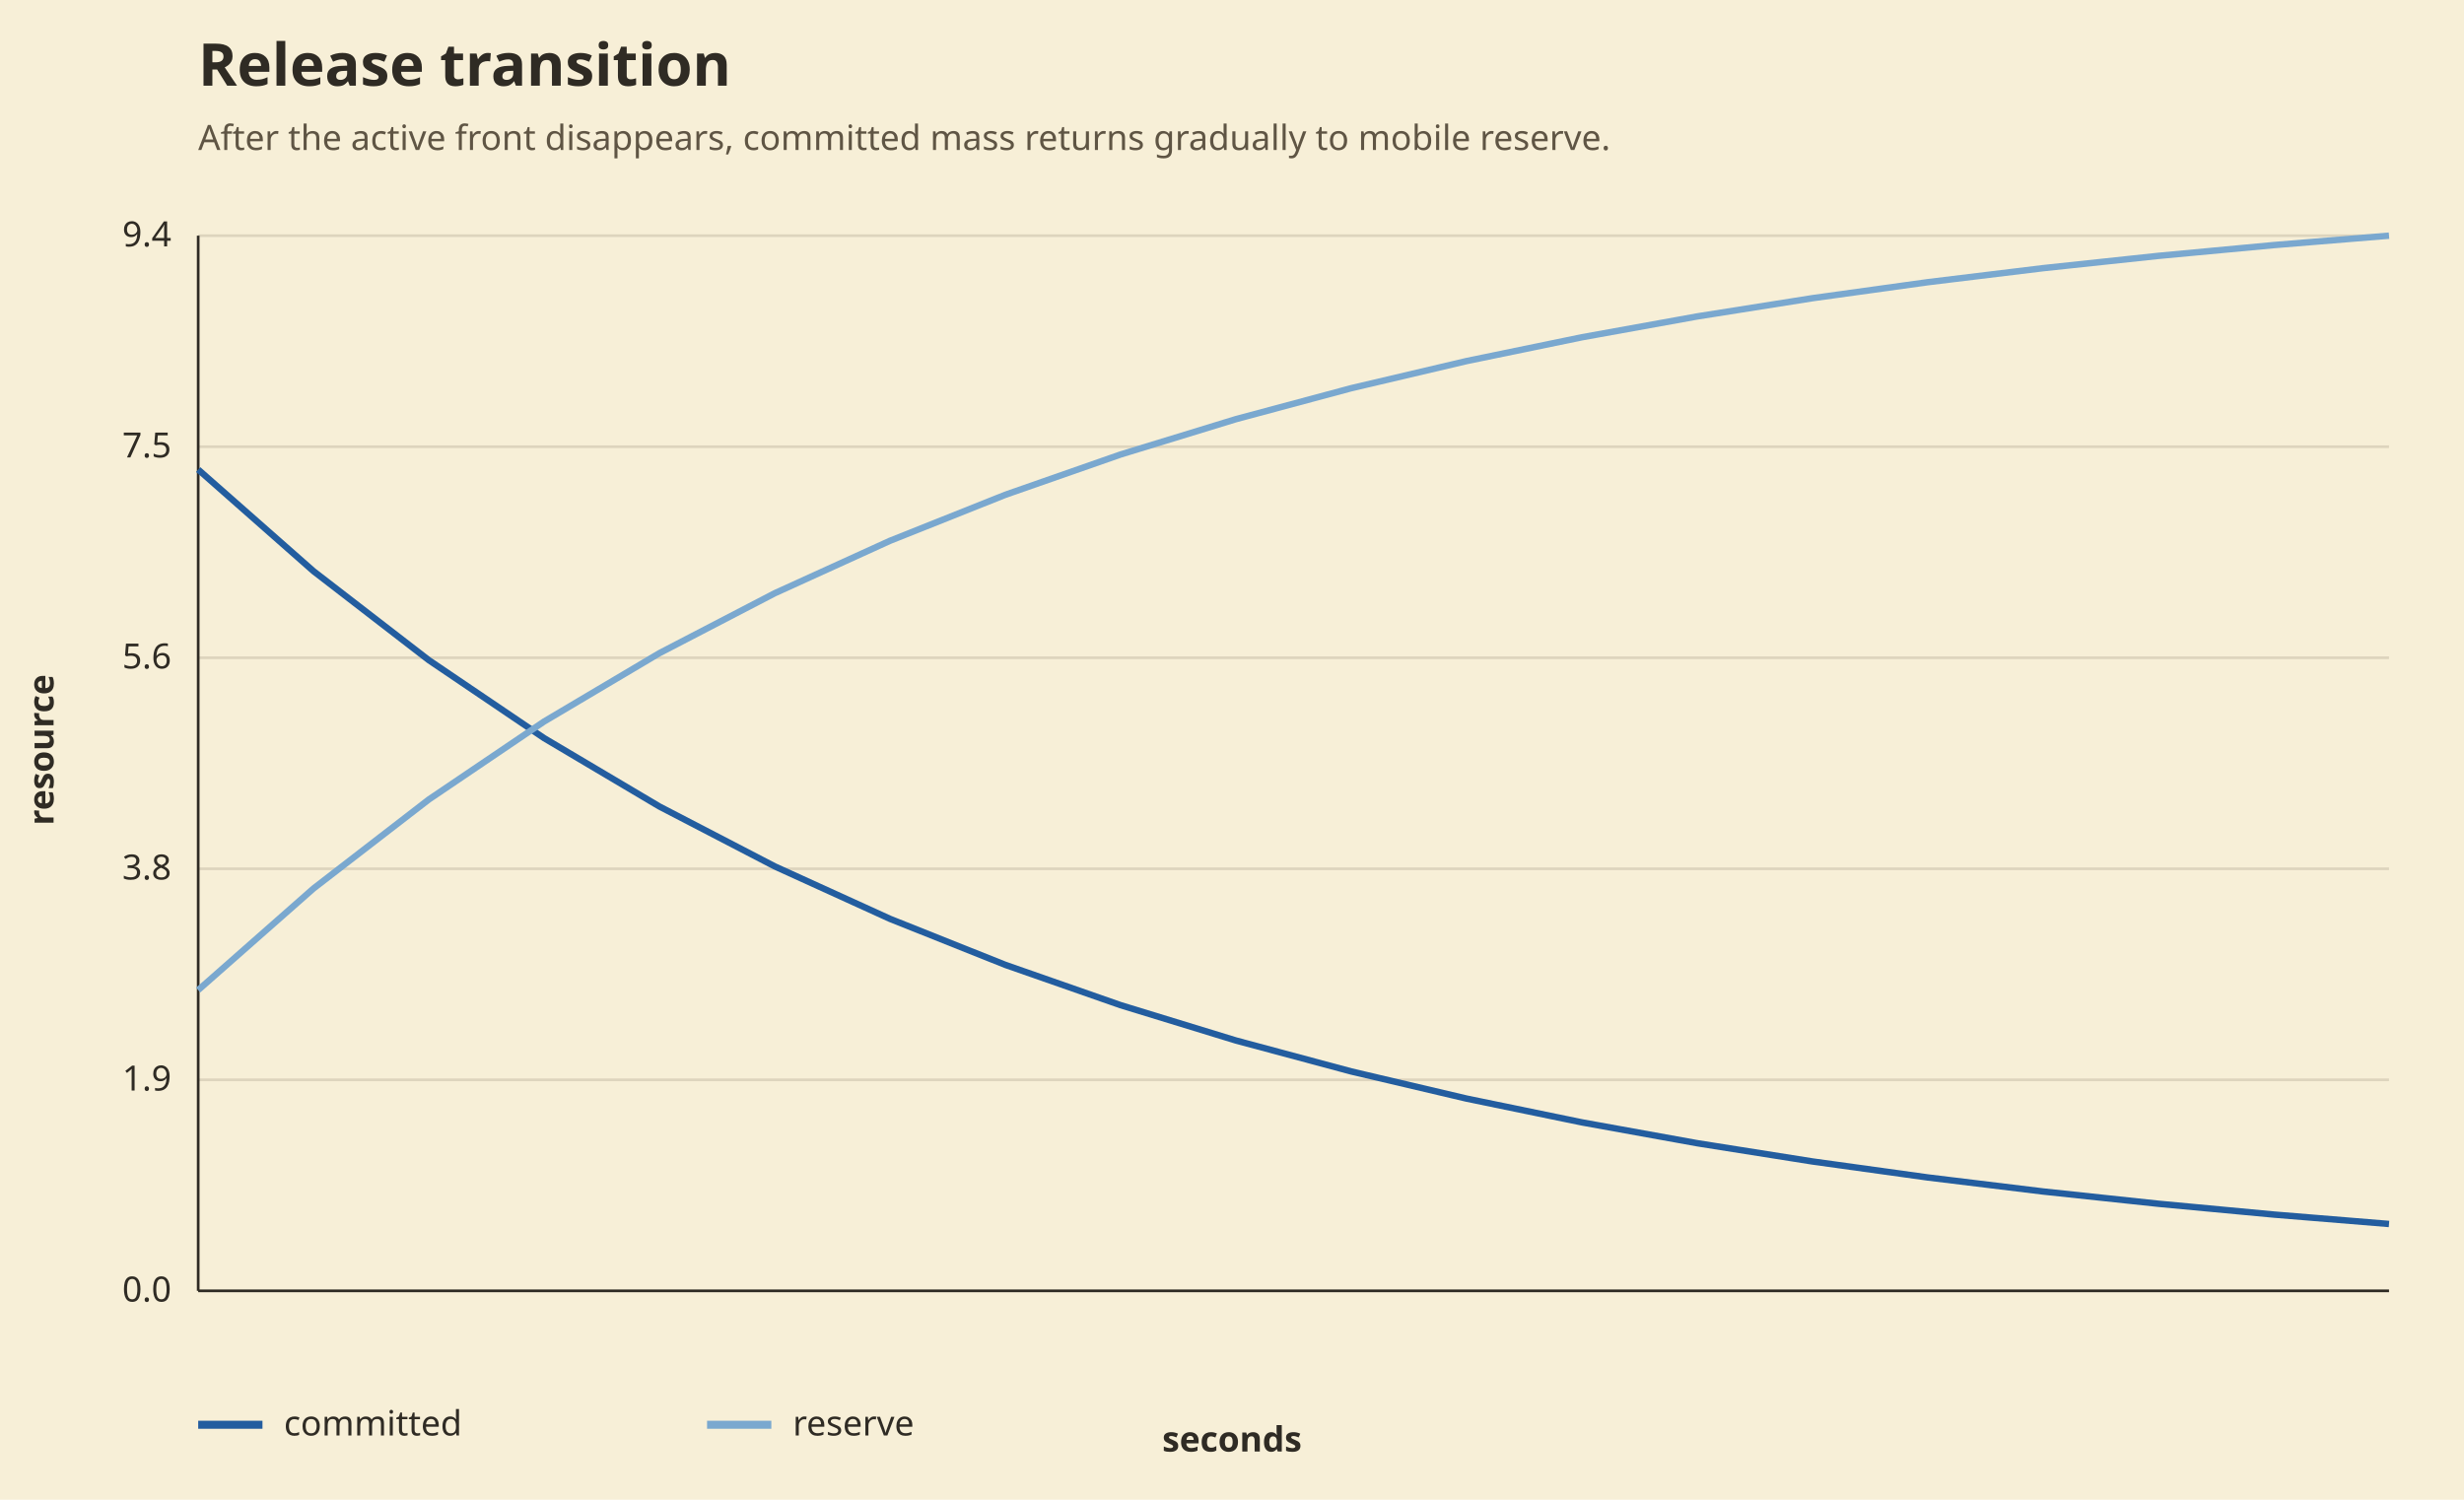
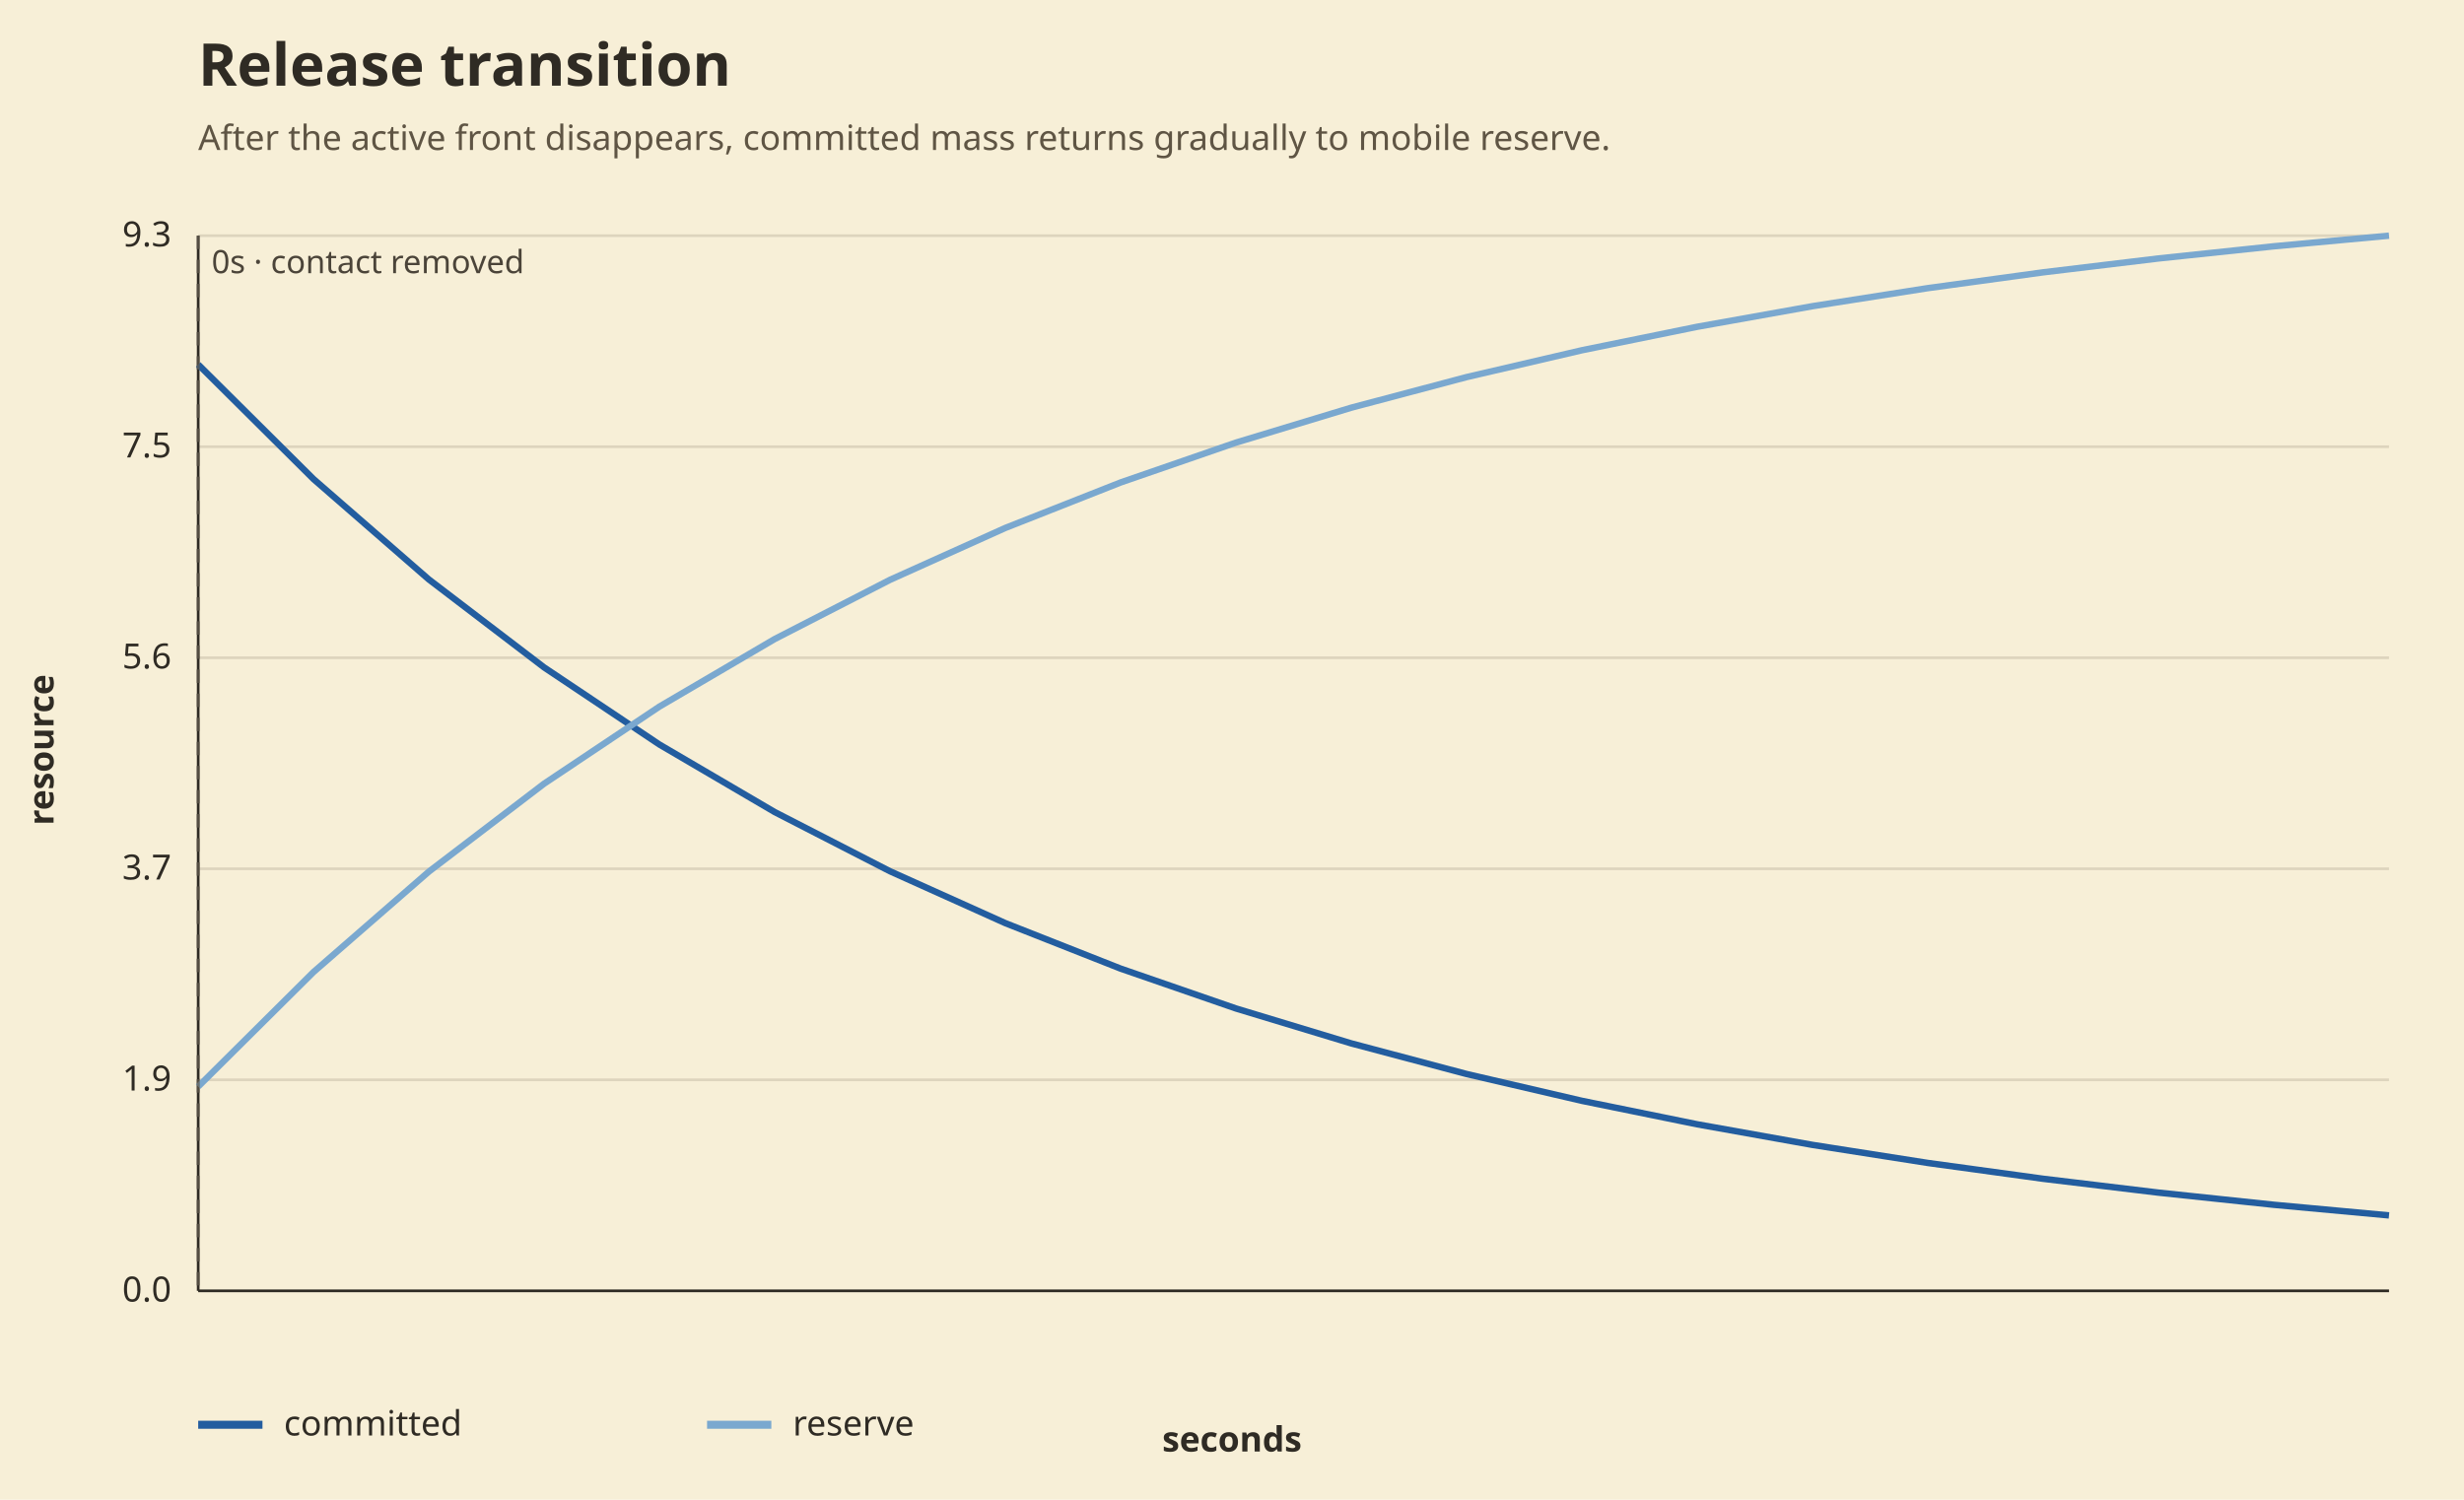
<svg xmlns="http://www.w3.org/2000/svg" width="920" height="560" viewBox="0 0 920 560">
  <rect width="100%" height="100%" fill="#f7efd7" />
  <style>text{font:13px ui-sans-serif,system-ui,sans-serif;fill:#2f2b24}.title{font-size:22px;font-weight:700}.desc{font-size:13px;fill:#5f5544}.axis{font-weight:700}</style>
  <text class="title" x="74" y="32">Release transition</text>
  <text class="desc" x="74" y="56">After the active front disappears, committed mass returns gradually to mobile reserve.</text>
  <line x1="74" y1="88" x2="892" y2="88" stroke="#ddd4bd" />
-   <text x="64" y="92" text-anchor="end">9.4</text>
+   <text x="64" y="92" text-anchor="end">9.3</text>
  <line x1="74" y1="166.8" x2="892" y2="166.8" stroke="#ddd4bd" />
  <text x="64" y="170.8" text-anchor="end">7.5</text>
  <line x1="74" y1="245.6" x2="892" y2="245.6" stroke="#ddd4bd" />
  <text x="64" y="249.6" text-anchor="end">5.6</text>
  <line x1="74" y1="324.4" x2="892" y2="324.4" stroke="#ddd4bd" />
-   <text x="64" y="328.4" text-anchor="end">3.8</text>
+   <text x="64" y="328.4" text-anchor="end">3.7</text>
  <line x1="74" y1="403.2" x2="892" y2="403.2" stroke="#ddd4bd" />
  <text x="64" y="407.2" text-anchor="end">1.9</text>
  <line x1="74" y1="482" x2="892" y2="482" stroke="#ddd4bd" />
  <text x="64" y="486" text-anchor="end">0.0</text>
  <line x1="74" y1="482" x2="892" y2="482" stroke="#2f2b24" />
  <line x1="74" y1="88" x2="74" y2="482" stroke="#2f2b24" />
  <text class="axis" x="460" y="542" text-anchor="middle">seconds</text>
  <text class="axis" x="20" y="280" transform="rotate(-90 20 280)" text-anchor="middle">resource</text>
-   <path d="M 74.00 175.34 L 117.05 213.27 L 160.11 246.50 L 203.16 275.62 L 246.21 301.14 L 289.26 323.50 L 332.32 343.10 L 375.37 360.28 L 418.42 375.33 L 461.47 388.52 L 504.53 400.08 L 547.58 410.21 L 590.63 419.09 L 633.68 426.87 L 676.74 433.69 L 719.79 439.66 L 762.84 444.90 L 805.89 449.48 L 848.95 453.51 L 892.00 457.03" fill="none" stroke="#235d9f" stroke-width="2.4" />
-   <path d="M 74.00 369.68 L 117.05 331.76 L 160.11 298.53 L 203.16 269.41 L 246.21 243.89 L 289.26 221.52 L 332.32 201.92 L 375.37 184.75 L 418.42 169.70 L 461.47 156.51 L 504.53 144.95 L 547.58 134.82 L 590.63 125.94 L 633.68 118.16 L 676.74 111.34 L 719.79 105.37 L 762.84 100.13 L 805.89 95.54 L 848.95 91.52 L 892.00 88.00" fill="none" stroke="#7aa8cf" stroke-width="2.4" />
+   <path d="M 74.00 136.10 L 117.05 178.88 L 160.11 216.36 L 203.16 249.21 L 246.21 278.00 L 289.26 303.22 L 332.32 325.33 L 375.37 344.70 L 418.42 361.68 L 461.47 376.56 L 504.53 389.60 L 547.58 401.03 L 590.63 411.04 L 633.68 419.81 L 676.74 427.50 L 719.79 434.24 L 762.84 440.15 L 805.89 445.32 L 848.95 449.86 L 892.00 453.83" fill="none" stroke="#235d9f" stroke-width="2.4" />
+   <path d="M 74.00 405.73 L 117.05 362.96 L 160.11 325.47 L 203.16 292.62 L 246.21 263.84 L 289.26 238.61 L 332.32 216.50 L 375.37 197.13 L 418.42 180.15 L 461.47 165.27 L 504.53 152.23 L 547.58 140.81 L 590.63 130.79 L 633.68 122.02 L 676.74 114.33 L 719.79 107.59 L 762.84 101.69 L 805.89 96.51 L 848.95 91.97 L 892.00 88.00" fill="none" stroke="#7aa8cf" stroke-width="2.4" />
  <g transform="translate(74, 532)">
    <line x1="0" y1="0" x2="24" y2="0" stroke="#235d9f" stroke-width="3" />
    <text x="32" y="4">committed</text>
  </g>
  <g transform="translate(264, 532)">
    <line x1="0" y1="0" x2="24" y2="0" stroke="#7aa8cf" stroke-width="3" />
    <text x="32" y="4">reserve</text>
  </g>
+   <g class="timeline-event">
+     <line x1="74.00" y1="88" x2="74.00" y2="482" stroke="#625a4e" stroke-width="1.2" stroke-dasharray="5 4" opacity="0.72" />
+     <text x="79.00" y="102" text-anchor="start" style="font:12px ui-sans-serif,system-ui,sans-serif;fill:#4b4439;paint-order:stroke;stroke:#f7efd7;stroke-width:4px;stroke-linejoin:round">0s · contact removed</text>
+   </g>
</svg>
